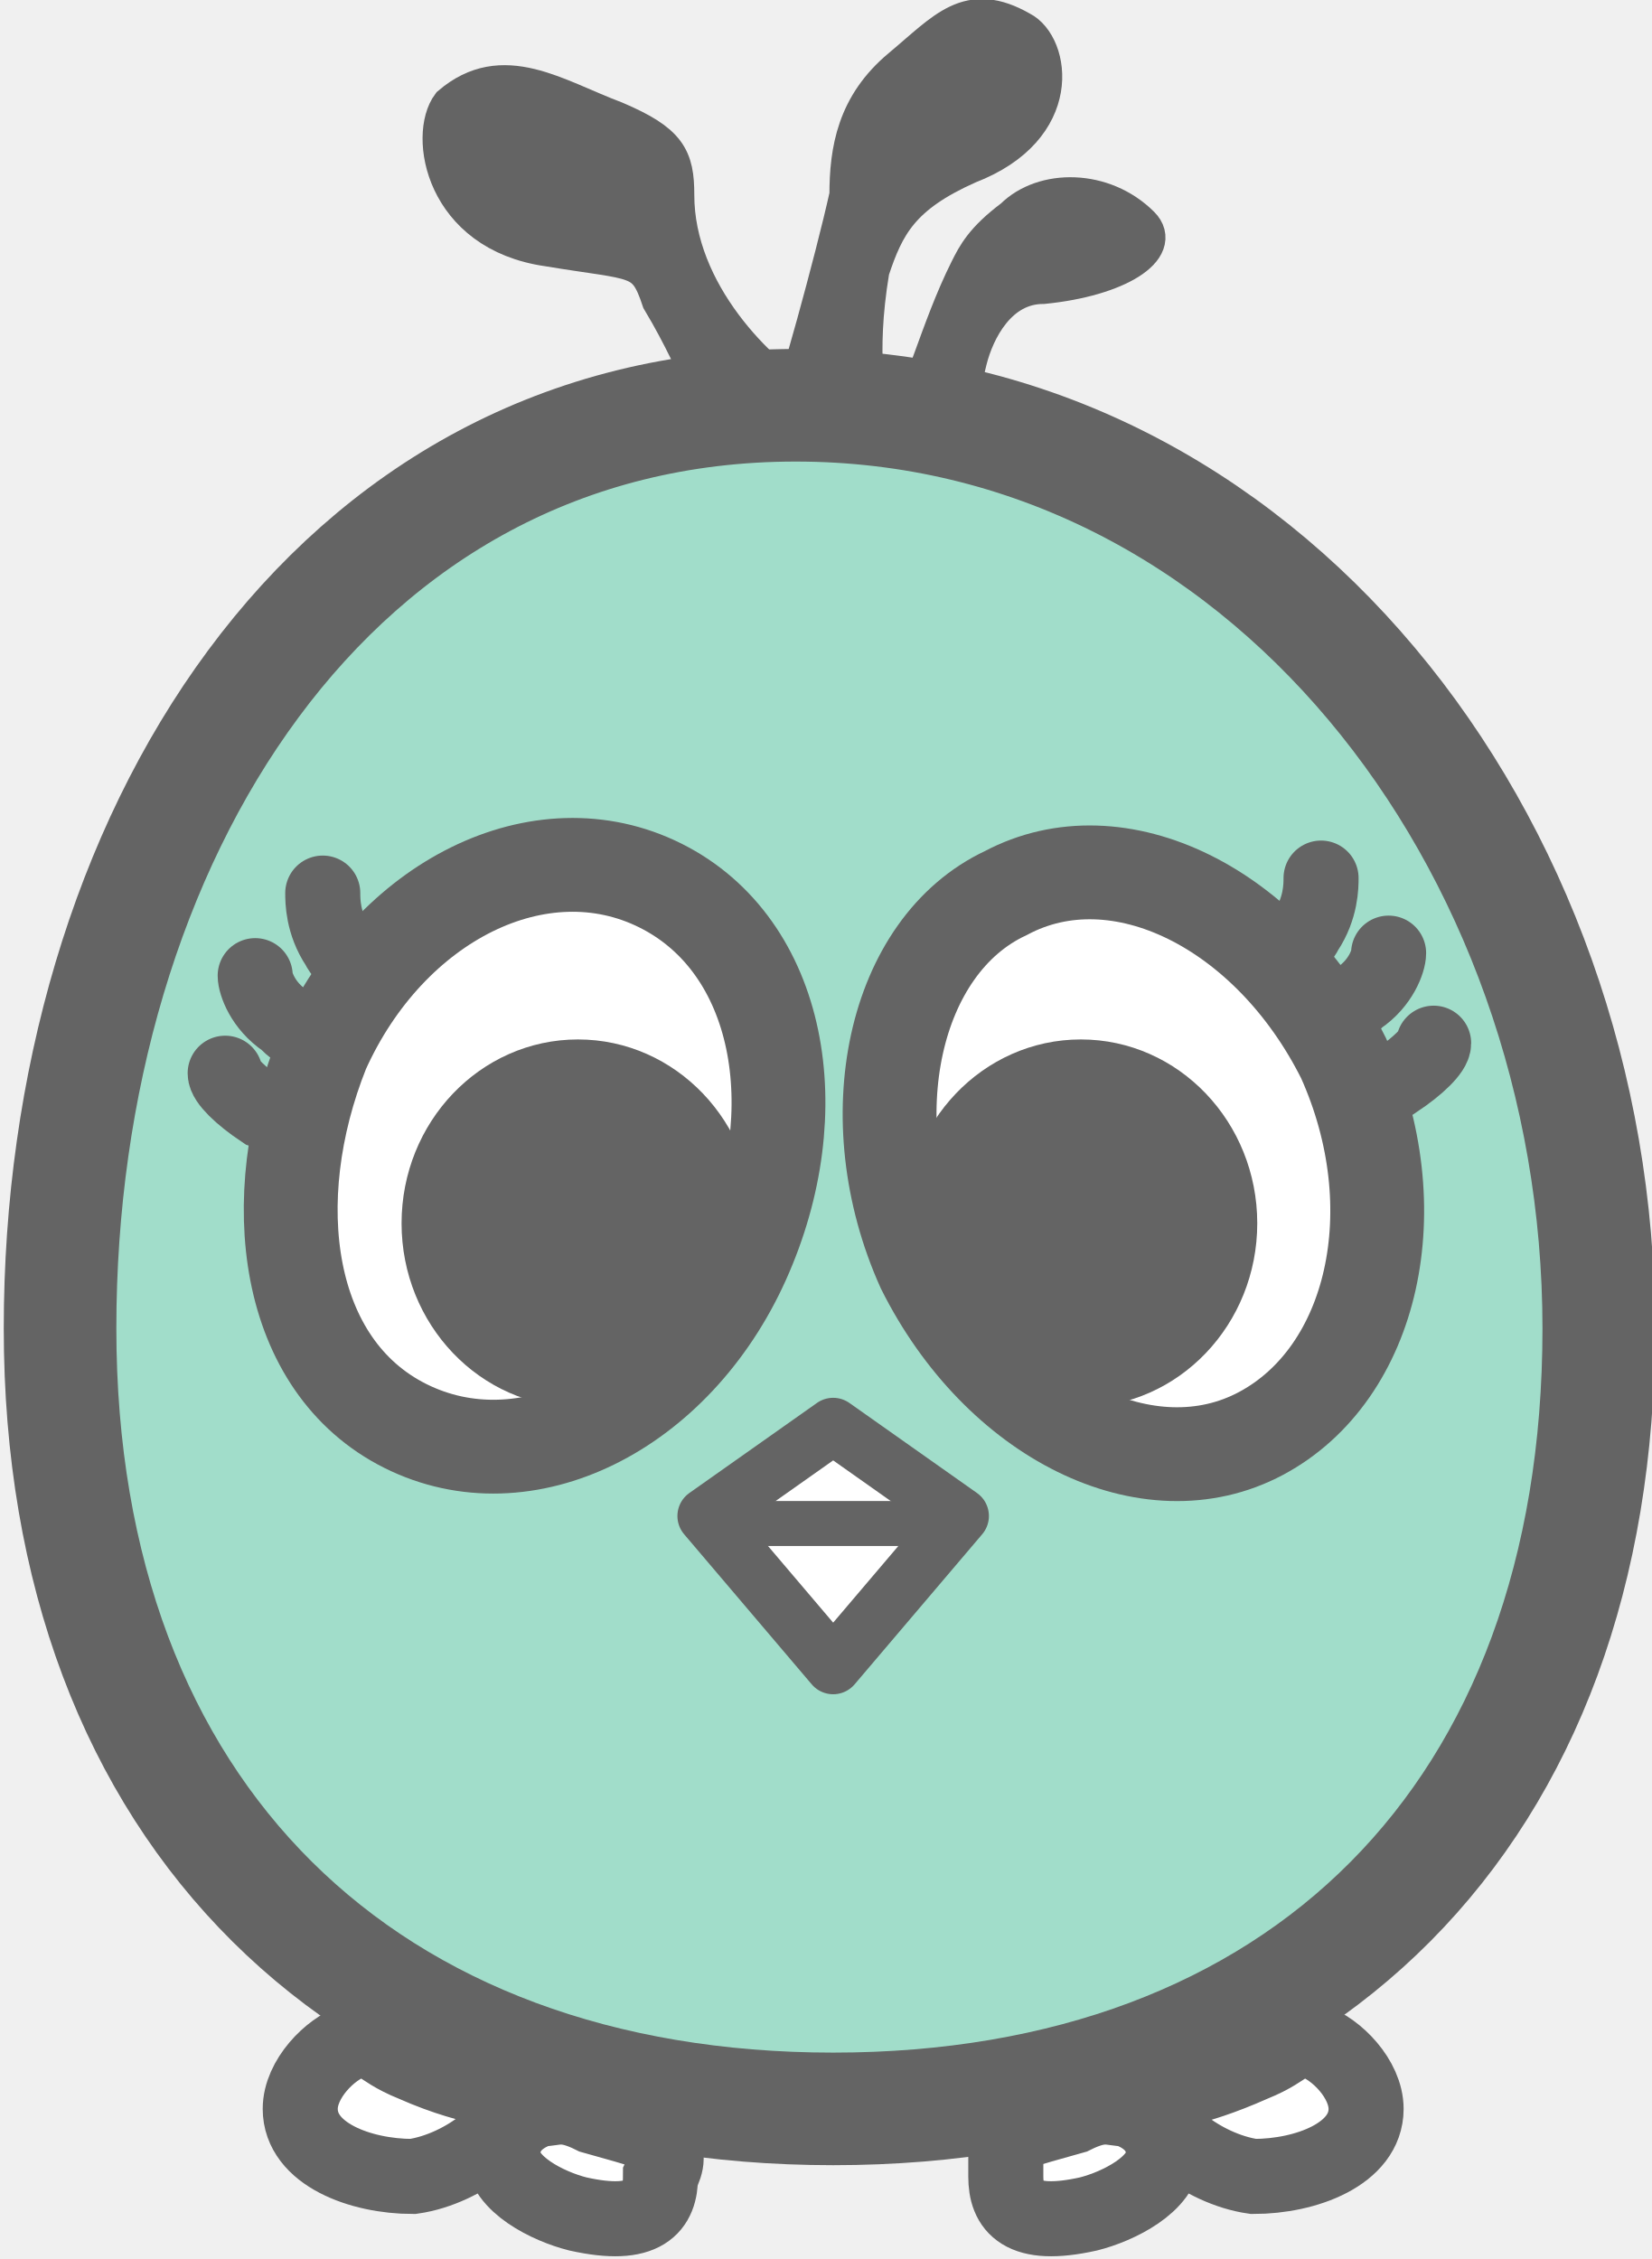
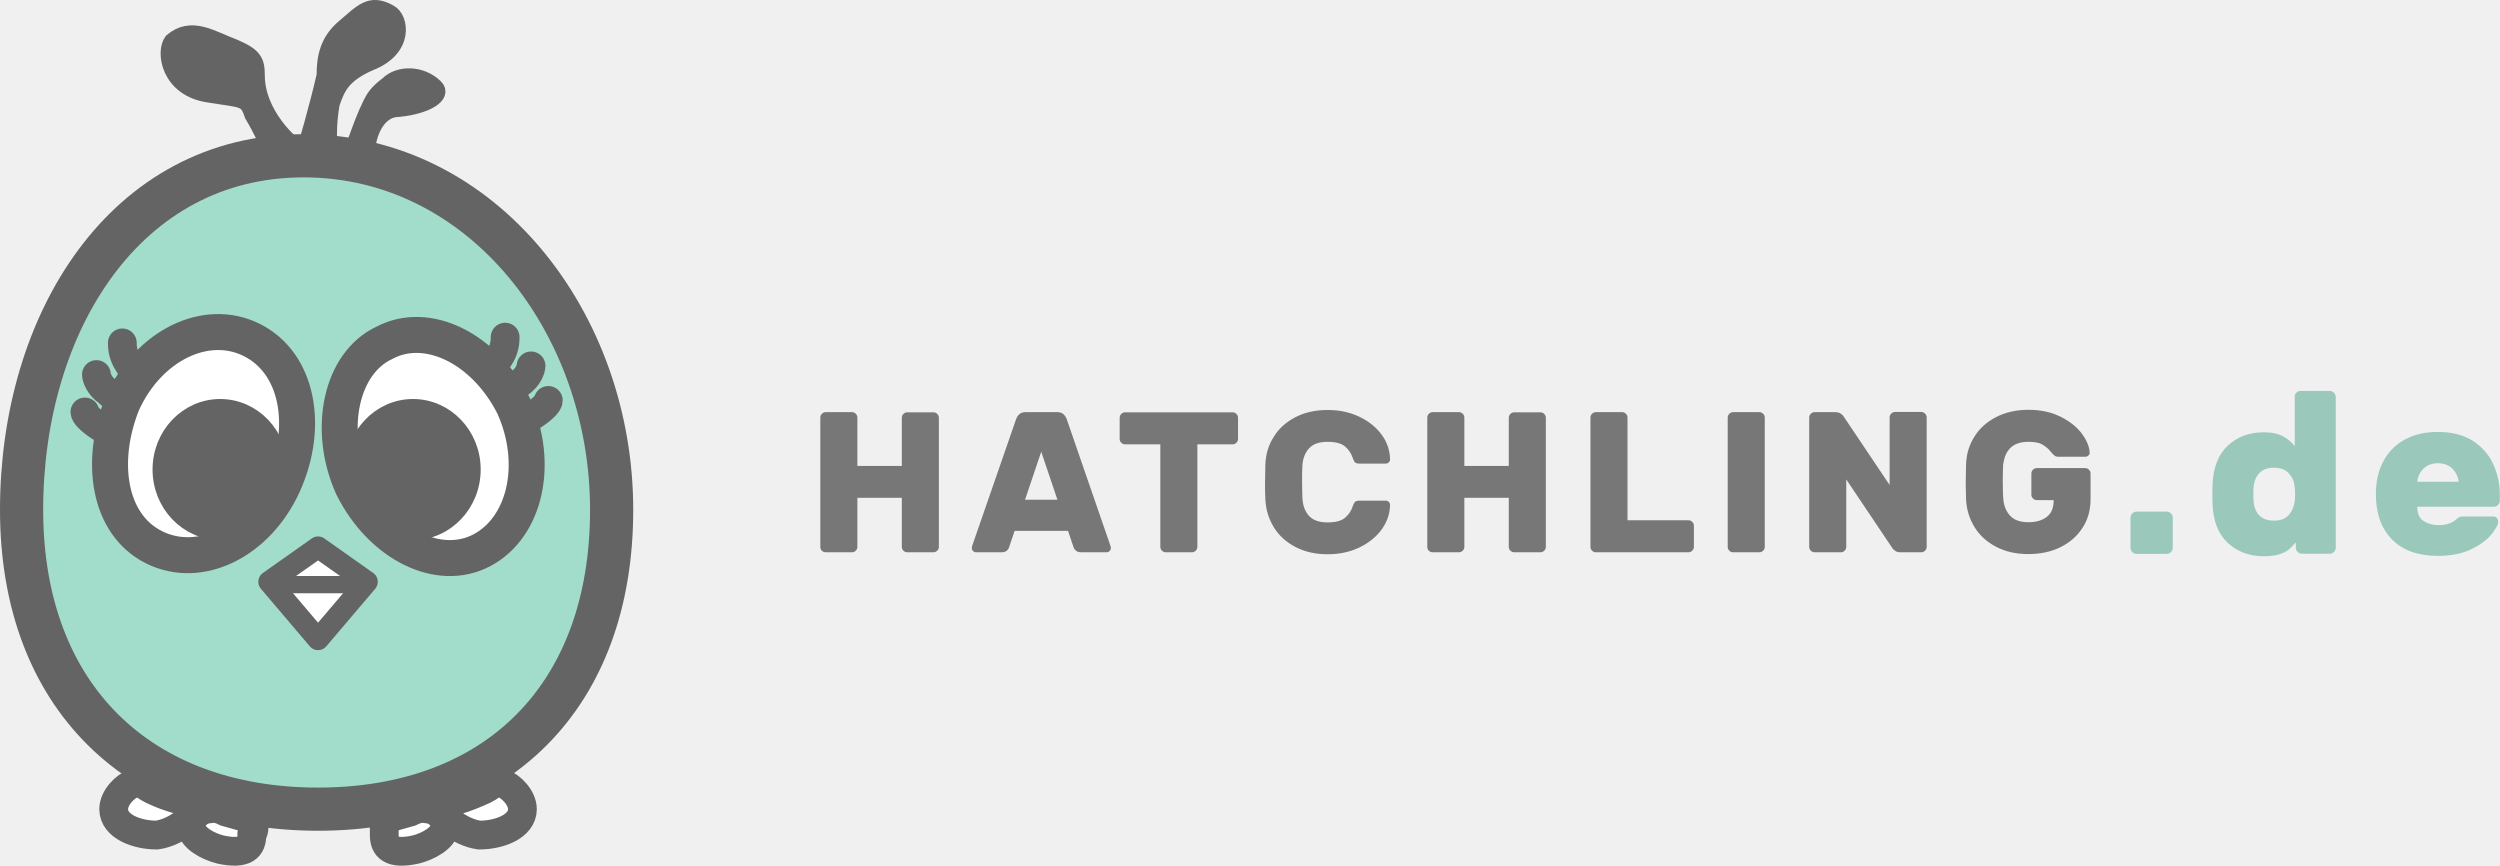
- <svg xmlns="http://www.w3.org/2000/svg" version="1.1" id="Layer_1" x="0px" y="0px" viewBox="0 0 22 30.1" style="enable-background:new 0 0 22 30.1;" xml:space="preserve">
+ <svg xmlns="http://www.w3.org/2000/svg" version="1.1" id="Layer_1" x="0px" y="0px" viewBox="0 0 1389.7 481.2" style="enable-background:new 0 0 1389.7 481.2;" xml:space="preserve">
  <style type="text/css">
	.st0{fill:#AAAAAA;}
- 	.st1{fill:#646464;stroke:#646464;stroke-width:0.5;stroke-miterlimit:10;}
- 	.st2{fill:#FFFFFF;stroke:#646464;stroke-miterlimit:10;}
- 	.st3{fill:#A1DDCA;stroke:#646464;stroke-width:1.5;stroke-miterlimit:10;}
+ 	.st1{fill:#646464;stroke:#646464;stroke-width:8;stroke-miterlimit:10;}
+ 	.st2{fill:#FFFFFF;stroke:#646464;stroke-width:16;stroke-miterlimit:10;}
+ 	.st3{fill:#A1DDCA;stroke:#646464;stroke-width:24;stroke-miterlimit:10;}
	.st4{display:none;}
- 	.st5{fill:#FFFFFF;stroke:#646464;stroke-width:1.25;stroke-miterlimit:10;}
- 	.st6{fill:none;stroke:#646464;stroke-linecap:round;stroke-miterlimit:10;}
- 	.st7{fill:#FFFFFF;stroke:#646464;stroke-width:0.75;stroke-linejoin:round;stroke-miterlimit:10;}
- 	.st8{fill:none;stroke:#646464;stroke-width:0.6;stroke-linejoin:round;stroke-miterlimit:10;}
+ 	.st5{fill:#FFFFFF;stroke:#646464;stroke-width:20;stroke-miterlimit:10;}
+ 	.st6{fill:none;stroke:#646464;stroke-width:16;stroke-linecap:round;stroke-miterlimit:10;}
+ 	.st7{fill:#FFFFFF;stroke:#646464;stroke-width:12;stroke-linejoin:round;stroke-miterlimit:10;}
+ 	.st8{fill:none;stroke:#646464;stroke-width:9.6;stroke-linejoin:round;stroke-miterlimit:10;}
+ 	.st9{fill:#777777;}
+ 	.st10{fill:#9AC9BC;}
</style>
-   <path class="st0" d="M16.5,26c-0.3-0.8-2.5-1.5-5.3-1.5c-2.9,0-5.3,0.7-5.3,1.7c0,0.2,0.1,0.4,0.4,0.6c0.2,0.1,0.4,0.2,0.6,0.3  c1,0.4,2.5,0.7,4.3,0.7c0.8,0,1.6-0.1,2.4-0.2C14.7,27.3,15.7,26.8,16.5,26z" />
+   <path class="st0" d="M263.2,416.2c-4.8-12.8-40-24-84.8-24c-46.4,0-84.8,11.2-84.8,27.2c0,3.2,1.6,6.4,6.4,9.6  c3.2,1.6,6.4,3.2,9.6,4.8c16,6.4,40,11.2,68.8,11.2c12.8,0,25.6-1.6,38.4-3.2C234.4,437,250.4,429,263.2,416.2z" />
  <g id="body">
-     <path class="st1" d="M8.8,4C8.6,3.4,8.5,3.5,7.3,3.3C5.9,3.1,5.7,1.8,6,1.4c0.7-0.6,1.4-0.1,2.2,0.2C8.9,1.9,9,2.1,9,2.6   c0,1.3,1.1,2.4,1.8,2.8C11,5.6,10.2,5.7,10,5.6C9.4,5.5,9.4,5,8.8,4z" />
-     <path class="st1" d="M11.6,3.6c0.2-0.6,0.4-1,1.3-1.4c1.3-0.5,1.1-1.6,0.7-1.8c-0.7-0.4-1,0-1.6,0.5S11.3,2,11.3,2.6   c-0.2,0.9-0.7,2.7-0.8,2.9s0.8,0.2,1,0C11.6,5.3,11.4,4.8,11.6,3.6z" />
-     <path class="st1" d="M12.9,4.8c0.1-0.4,0.4-1,1-1c1-0.1,1.6-0.5,1.3-0.8c-0.5-0.5-1.3-0.5-1.7-0.1c-0.4,0.3-0.5,0.5-0.6,0.7   c-0.4,0.8-0.6,1.7-0.9,2.1c-0.1,0.1,0.2,0.2,0.4,0.1C12.8,5.7,12.7,5.6,12.9,4.8z" />
-     <path class="st2" d="M6.8,28c0.1,0.3-0.6,0.9-1.3,1C4.8,29,4,28.7,4,28.1c0-0.4,0.4-0.8,0.7-0.9C5,27.1,5,27.3,5.5,27.5   C6.4,27.9,6.8,27.8,6.8,28z" />
-     <path class="st2" d="M8.8,29c0,0.4-0.2,0.7-1.1,0.5c-0.4-0.1-1-0.4-1-0.8c0-0.3,0.2-0.5,0.5-0.6c0.2,0,0.3-0.1,0.7,0.1   c0.7,0.2,0.8,0.2,0.9,0.4C8.9,28.7,8.9,28.8,8.8,29z" />
-     <path class="st2" d="M15.4,28c-0.1,0.3,0.6,0.9,1.3,1c0.7,0,1.5-0.3,1.5-0.9c0-0.4-0.4-0.8-0.7-0.9c-0.3-0.1-0.3,0.1-0.8,0.3   C15.8,27.9,15.6,27.8,15.4,28z" />
-     <path class="st2" d="M13.4,29c0,0.4,0.2,0.7,1.1,0.5c0.4-0.1,1-0.4,1-0.8c0-0.3-0.2-0.5-0.5-0.6c-0.2,0-0.3-0.1-0.7,0.1   c-0.7,0.2-0.8,0.2-0.9,0.4C13.4,28.7,13.4,28.8,13.4,29z" />
-     <path class="st3" d="M0.8,17.7c0-6.5,3.6-12.3,9.8-12.3s10.7,5.8,10.7,12.3s-4,10.4-10.2,10.4S0.8,24.2,0.8,17.7z" />
+     <path class="st1" d="M140,64.2c-3.2-9.6-4.8-8-24-11.2c-22.4-3.2-25.6-24-20.8-30.4c11.2-9.6,22.4-1.6,35.2,3.2   c11.2,4.8,12.8,8,12.8,16c0,20.8,17.6,38.4,28.8,44.8c3.2,3.2-9.6,4.8-12.8,3.2C149.6,88.2,149.6,80.2,140,64.2z" />
+     <path class="st1" d="M184.8,57.8c3.2-9.6,6.4-16,20.8-22.4c20.8-8,17.6-25.6,11.2-28.8c-11.2-6.4-16,0-25.6,8S180,32.2,180,41.8   c-3.2,14.4-11.2,43.2-12.8,46.4s12.8,3.2,16,0C184.8,85,181.6,77,184.8,57.8z" />
+     <path class="st1" d="M205.6,77c1.6-6.4,6.4-16,16-16c16-1.6,25.6-8,20.8-12.8c-8-8-20.8-8-27.2-1.6c-6.4,4.8-8,8-9.6,11.2   c-6.4,12.8-9.6,27.2-14.4,33.6c-1.6,1.6,3.2,3.2,6.4,1.6C204,91.4,202.4,89.8,205.6,77z" />
+     <path class="st2" d="M108,448.2c1.6,4.8-9.6,14.4-20.8,16c-11.2,0-24-4.8-24-14.4c0-6.4,6.4-12.8,11.2-14.4   c4.8-1.6,4.8,1.6,12.8,4.8C101.6,446.6,108,445,108,448.2z" />
+     <path class="st2" d="M140,464.2c0,6.4-3.2,11.2-17.6,8c-6.4-1.6-16-6.4-16-12.8c0-4.8,3.2-8,8-9.6c3.2,0,4.8-1.6,11.2,1.6   c11.2,3.2,12.8,3.2,14.4,6.4C141.6,459.4,141.6,461,140,464.2z" />
+     <path class="st2" d="M245.6,448.2c-1.6,4.8,9.6,14.4,20.8,16c11.2,0,24-4.8,24-14.4c0-6.4-6.4-12.8-11.2-14.4   c-4.8-1.6-4.8,1.6-12.8,4.8C252,446.6,248.8,445,245.6,448.2z" />
+     <path class="st2" d="M213.6,464.2c0,6.4,3.2,11.2,17.6,8c6.4-1.6,16-6.4,16-12.8c0-4.8-3.2-8-8-9.6c-3.2,0-4.8-1.6-11.2,1.6   c-11.2,3.2-12.8,3.2-14.4,6.4C213.6,459.4,213.6,461,213.6,464.2z" />
+     <path class="st3" d="M12,283.4c0-104,57.6-196.8,156.8-196.8S340,179.4,340,283.4s-64,166.4-163.2,166.4S12,387.4,12,283.4z" />
  </g>
  <g id="Layer_3" class="st4">
</g>
  <g id="face">
-     <path class="st5" d="M13.4,11.9c1.5-0.8,3.5,0.2,4.5,2.2c0.9,2,0.4,4.2-1.1,5s-3.5-0.2-4.5-2.2C11.4,14.9,11.9,12.6,13.4,11.9z" />
-     <path class="st6" d="M4.9,12.9c-0.1,0-0.3-0.1-0.4-0.3c-0.2-0.3-0.2-0.6-0.2-0.7" />
-     <path class="st6" d="M4.3,13.9c-0.1,0-0.3-0.1-0.5-0.3c-0.3-0.2-0.4-0.5-0.4-0.6" />
-     <path class="st6" d="M4.1,14.9c-0.1,0-0.3,0-0.6-0.1C3.2,14.6,3,14.4,3,14.3" />
-     <path class="st6" d="M17,12.7c0.1,0,0.3-0.1,0.4-0.3c0.2-0.3,0.2-0.6,0.2-0.7" />
-     <path class="st6" d="M17.6,13.6c0.1,0,0.3-0.1,0.5-0.3c0.3-0.2,0.4-0.5,0.4-0.6" />
-     <path class="st6" d="M18,14.5c0.1,0,0.3,0,0.6-0.1c0.3-0.2,0.5-0.4,0.5-0.5" />
-     <path class="st5" d="M4.3,14c0.9-2,2.9-3,4.5-2.2s2,3,1.1,5S7,19.8,5.4,19S3.5,16,4.3,14z" />
-     <ellipse class="st1" cx="7.7" cy="16.3" rx="2.1" ry="2.2" />
-     <ellipse class="st1" cx="14.4" cy="16.3" rx="2.1" ry="2.2" />
-     <polygon class="st7" points="9.4,20.2 11.1,19 12.8,20.2 11.1,22.2  " />
-     <line class="st8" x1="9.6" y1="20.3" x2="12.4" y2="20.3" />
+     <path class="st5" d="M213.6,190.6c24-12.8,56,3.2,72,35.2c14.4,32,6.4,67.2-17.6,80s-56-3.2-72-35.2   C181.6,238.6,189.6,201.8,213.6,190.6z" />
+     <path class="st6" d="M77.6,206.6c-1.6,0-4.8-1.6-6.4-4.8C68,197,68,192.2,68,190.6" />
+     <path class="st6" d="M68,222.6c-1.6,0-4.8-1.6-8-4.8c-4.8-3.2-6.4-8-6.4-9.6" />
+     <path class="st6" d="M64.8,238.6c-1.6,0-4.8,0-9.6-1.6c-4.8-3.2-8-6.4-8-8" />
+     <path class="st6" d="M271.2,203.4c1.6,0,4.8-1.6,6.4-4.8c3.2-4.8,3.2-9.6,3.2-11.2" />
+     <path class="st6" d="M280.8,217.8c1.6,0,4.8-1.6,8-4.8c4.8-3.2,6.4-8,6.4-9.6" />
+     <path class="st6" d="M287.2,232.2c1.6,0,4.8,0,9.6-1.6c4.8-3.2,8-6.4,8-8" />
+     <path class="st5" d="M68,224.2c14.4-32,46.4-48,72-35.2s32,48,17.6,80s-46.4,48-72,35.2S55.2,256.2,68,224.2z" />
+     <ellipse class="st1" cx="122.4" cy="261" rx="33.6" ry="35.2" />
+     <ellipse class="st1" cx="229.6" cy="261" rx="33.6" ry="35.2" />
+     <polygon class="st7" points="149.6,323.4 176.8,304.2 204,323.4 176.8,355.4  " />
+     <line class="st8" x1="152.8" y1="325" x2="197.6" y2="325" />
+   </g>
+   <g>
+     <g>
+       <path class="st9" d="M521,230.1c0.6,0.6,0.9,1.3,0.9,2.1V304c0,0.8-0.3,1.5-0.9,2.1c-0.6,0.6-1.3,0.9-2.1,0.9h-14.6    c-0.8,0-1.5-0.3-2.1-0.9c-0.6-0.6-0.9-1.3-0.9-2.1v-27.3h-24.7V304c0,0.8-0.3,1.5-0.9,2.1c-0.6,0.6-1.3,0.9-2.1,0.9H459    c-0.8,0-1.5-0.3-2.1-0.8c-0.6-0.6-0.9-1.3-0.9-2.2v-71.9c0-0.8,0.3-1.5,0.9-2.1c0.6-0.6,1.3-0.9,2.1-0.9h14.6    c0.8,0,1.5,0.3,2.1,0.9c0.6,0.6,0.9,1.3,0.9,2.1V259h24.7v-26.8c0-0.8,0.3-1.5,0.9-2.1c0.6-0.6,1.3-0.9,2.1-0.9h14.6    C519.7,229.2,520.4,229.5,521,230.1z" />
+       <path class="st9" d="M617.1,302.9c0.3,0.7,0.4,1.3,0.4,1.7c0,0.7-0.2,1.2-0.7,1.7c-0.5,0.5-1.1,0.7-1.7,0.7h-14    c-1.3,0-2.2-0.3-2.9-0.8c-0.7-0.6-1.2-1.2-1.4-1.9l-3.1-9.2H564l-3.1,9.2c-0.2,0.7-0.7,1.4-1.4,1.9c-0.7,0.6-1.7,0.8-2.9,0.8h-14    c-0.7,0-1.2-0.2-1.7-0.7c-0.5-0.5-0.7-1.1-0.7-1.7c0-0.4,0.1-0.9,0.4-1.7l24.3-70.1c0.4-1,1-1.9,1.8-2.6c0.8-0.7,1.9-1.1,3.2-1.1    h18c1.3,0,2.4,0.4,3.2,1.1c0.8,0.7,1.4,1.6,1.8,2.6L617.1,302.9z M587.8,277.8l-9-26.7l-9,26.7H587.8z" />
+       <path class="st9" d="M687.3,230.1c0.6,0.6,0.9,1.3,0.9,2.1V244c0,0.8-0.3,1.5-0.9,2.1c-0.6,0.6-1.3,0.9-2.1,0.9h-19.6V304    c0,0.8-0.3,1.5-0.9,2.1c-0.6,0.6-1.3,0.9-2.1,0.9H648c-0.8,0-1.5-0.3-2.1-0.9c-0.6-0.6-0.9-1.3-0.9-2.1V247h-19.6    c-0.8,0-1.5-0.3-2.1-0.9s-0.9-1.3-0.9-2.1v-11.8c0-0.8,0.3-1.5,0.9-2.1c0.6-0.6,1.3-0.9,2.1-0.9h59.7    C686,229.2,686.7,229.5,687.3,230.1z" />
+       <path class="st9" d="M727.7,286.8c2.2,2.4,5.6,3.6,10.3,3.6c4.5,0,7.7-0.9,9.7-2.6c2-1.7,3.4-3.8,4.2-6.2c0.4-1.3,0.9-2.1,1.3-2.6    c0.4-0.4,1.3-0.7,2.5-0.7h14.6c0.7,0,1.2,0.2,1.7,0.7c0.5,0.5,0.7,1.1,0.7,1.7c-0.1,5-1.7,9.5-4.7,13.7c-3.1,4.2-7.3,7.5-12.5,10    c-5.3,2.5-11.1,3.7-17.5,3.7c-6.9,0-12.9-1.4-18-4.1c-5.1-2.7-9.1-6.3-11.9-10.9c-2.8-4.6-4.4-9.6-4.7-15.2    c-0.2-3.6-0.2-6.5-0.2-8.8c0-2.8,0.1-6.4,0.2-11c0.2-5.6,1.7-10.6,4.6-15.2c2.8-4.6,6.8-8.2,11.9-10.9s11.2-4.1,18.1-4.1    c6.4,0,12.2,1.2,17.5,3.7c5.3,2.5,9.4,5.8,12.5,10c3.1,4.2,4.6,8.8,4.7,13.7c0,0.7-0.2,1.2-0.7,1.7c-0.5,0.5-1.1,0.7-1.7,0.7    h-14.6c-1.2,0-2-0.2-2.5-0.7c-0.4-0.4-0.9-1.3-1.3-2.6c-0.8-2.4-2.2-4.5-4.2-6.2c-2-1.7-5.2-2.6-9.7-2.6c-4.7,0-8.1,1.2-10.3,3.6    c-2.2,2.4-3.4,5.5-3.7,9.3c-0.2,2.5-0.2,5.6-0.2,9.3c0,3.6,0.1,6.7,0.2,9.4C724.3,281.3,725.5,284.4,727.7,286.8z" />
+       <path class="st9" d="M858.4,230.1c0.6,0.6,0.9,1.3,0.9,2.1V304c0,0.8-0.3,1.5-0.9,2.1c-0.6,0.6-1.3,0.9-2.1,0.9h-14.6    c-0.8,0-1.5-0.3-2.1-0.9c-0.6-0.6-0.9-1.3-0.9-2.1v-27.3H814V304c0,0.8-0.3,1.5-0.9,2.1c-0.6,0.6-1.3,0.9-2.1,0.9h-14.6    c-0.8,0-1.5-0.3-2.1-0.8c-0.6-0.6-0.9-1.3-0.9-2.2v-71.9c0-0.8,0.3-1.5,0.9-2.1c0.6-0.6,1.3-0.9,2.1-0.9H811    c0.8,0,1.5,0.3,2.1,0.9c0.6,0.6,0.9,1.3,0.9,2.1V259h24.7v-26.8c0-0.8,0.3-1.5,0.9-2.1c0.6-0.6,1.3-0.9,2.1-0.9h14.6    C857.1,229.2,857.8,229.5,858.4,230.1z" />
+       <path class="st9" d="M940.7,290.1c0.6,0.6,0.9,1.3,0.9,2.1V304c0,0.8-0.3,1.5-0.9,2.1c-0.6,0.6-1.3,0.9-2.1,0.9h-51.5    c-0.8,0-1.5-0.3-2.1-0.9c-0.6-0.6-0.9-1.3-0.9-2.1v-71.9c0-0.8,0.3-1.5,0.9-2.1c0.6-0.6,1.3-0.9,2.1-0.9h14.6    c0.8,0,1.5,0.3,2.1,0.9c0.6,0.6,0.9,1.3,0.9,2.1v57.1h33.9C939.4,289.2,940.1,289.5,940.7,290.1z" />
+       <path class="st9" d="M961.3,306.1c-0.6-0.6-0.9-1.3-0.9-2.1v-71.9c0-0.8,0.3-1.5,0.9-2.1c0.6-0.6,1.3-0.9,2.1-0.9h14.6    c0.8,0,1.5,0.3,2.1,0.9c0.6,0.6,0.9,1.3,0.9,2.1V304c0,0.8-0.3,1.5-0.9,2.1c-0.6,0.6-1.3,0.9-2.1,0.9h-14.6    C962.6,307,961.9,306.8,961.3,306.1z" />
+       <path class="st9" d="M1053.5,306.2c-0.8-0.6-1.4-1.1-1.7-1.7l-25.5-38V304c0,0.8-0.3,1.5-0.9,2.1c-0.6,0.6-1.3,0.9-2.1,0.9h-14.6    c-0.8,0-1.5-0.3-2.1-0.9c-0.6-0.6-0.9-1.3-0.9-2.1v-71.9c0-0.8,0.3-1.5,0.9-2.1c0.6-0.6,1.3-0.9,2.1-0.9h11.6    c1.1,0,2.1,0.3,2.9,0.8c0.8,0.6,1.4,1.1,1.7,1.7l25.5,38v-37.6c0-0.8,0.3-1.5,0.9-2.1c0.6-0.6,1.3-0.9,2.1-0.9h14.6    c0.8,0,1.5,0.3,2.1,0.9c0.6,0.6,0.9,1.3,0.9,2.1V304c0,0.8-0.3,1.5-0.9,2.1c-0.6,0.6-1.3,0.9-2.1,0.9h-11.6    C1055.2,307,1054.3,306.8,1053.5,306.2z" />
+       <path class="st9" d="M1113.3,267.3c0,4.6,0.1,8,0.3,10.1c0.3,3.8,1.6,6.9,3.8,9.3c2.2,2.4,5.6,3.6,10.2,3.6c4.2,0,7.6-1,10.2-3    c2.6-2,3.8-5.1,3.8-9.3h-9.4c-0.8,0-1.5-0.3-2.1-0.9s-0.9-1.3-0.9-2.1v-11.8c0-0.8,0.3-1.5,0.9-2.1s1.3-0.9,2.1-0.9h26.9    c0.8,0,1.5,0.3,2.1,0.9s0.9,1.3,0.9,2.1v14.2c0,6.2-1.5,11.6-4.6,16.2c-3,4.6-7.2,8.2-12.4,10.7c-5.2,2.5-11.1,3.7-17.6,3.7    c-6.9,0-12.9-1.4-18-4.1c-5.1-2.7-9.1-6.3-11.9-10.9c-2.8-4.6-4.4-9.6-4.7-15.2c-0.1-3.6-0.2-6.5-0.2-8.8c0-2.8,0.1-6.4,0.2-11    c0.2-5.6,1.7-10.6,4.6-15.2c2.8-4.6,6.8-8.2,12-10.9s11.2-4.1,18.1-4.1c6.6,0,12.4,1.2,17.5,3.7c5.1,2.5,9,5.5,11.9,9.2    c2.8,3.7,4.4,7.3,4.6,10.8c0.1,0.7-0.1,1.2-0.7,1.7c-0.5,0.5-1.1,0.7-1.8,0.7h-14.8c-1,0-1.7-0.2-2.3-0.7    c-0.6-0.5-1.3-1.2-2.2-2.3c-1.3-1.6-2.9-2.9-4.7-3.9c-1.8-1-4.4-1.4-7.6-1.4c-8.4,0-13,4.3-14,12.9    C1113.4,260.5,1113.3,263.4,1113.3,267.3z" />
+     </g>
+     <g>
+       <path class="st10" d="M1206.8,306.9c-0.7,0.7-1.5,1-2.4,1h-16.7c-0.9,0-1.7-0.3-2.4-1c-0.7-0.7-1-1.5-1-2.4v-16.7    c0-0.9,0.3-1.7,1-2.4c0.7-0.7,1.5-1,2.4-1h16.7c0.9,0,1.7,0.3,2.4,1c0.7,0.7,1,1.5,1,2.4v16.7    C1207.8,305.4,1207.5,306.2,1206.8,306.9z" />
+       <path class="st10" d="M1275.5,220.7c0-0.9,0.3-1.7,1-2.4c0.7-0.7,1.5-1,2.4-1h16.1c0.9,0,1.7,0.3,2.4,1c0.7,0.7,1,1.5,1,2.4v83.7    c0,0.9-0.3,1.7-1,2.4c-0.7,0.7-1.5,1-2.4,1h-15.4c-0.9,0-1.7-0.3-2.4-1c-0.7-0.7-1-1.5-1-2.4v-2.9c-1.4,1.6-2.7,2.9-3.9,4    c-1.2,1-3,1.9-5.2,2.6c-2.2,0.7-5.1,1.1-8.6,1.1c-8.1,0-14.8-2.5-20.1-7.4c-5.3-4.9-8.2-12.2-8.5-21.8l-0.1-5.2l0.1-5.1    c0.3-9.6,3.1-16.9,8.4-21.9c5.3-5,12-7.5,20.2-7.5c4.4,0,8,0.8,10.7,2.3c2.7,1.5,4.9,3.3,6.4,5.4V220.7z M1255.7,286.3    c1.8,2,4.6,3.1,8.4,3.1c3.5,0,6.1-1,8-2.9c1.8-2,2.9-4.4,3.4-7.3c0.2-0.8,0.3-2.3,0.3-4.5c0-2.1-0.1-3.6-0.3-4.5    c-0.3-2.8-1.4-5.2-3.3-7.2c-1.9-2-4.6-3-8-3c-3.7,0-6.5,1-8.4,3.1c-1.8,2-2.9,4.7-3.1,8c-0.1,0.8-0.1,2-0.1,3.6    c0,1.5,0,2.7,0.1,3.6C1252.9,281.6,1253.9,284.3,1255.7,286.3z" />
+       <path class="st10" d="M1347.2,289.6c2.3,1.5,5,2.3,8,2.3c2.4,0,4.3-0.2,5.9-0.8c1.5-0.5,2.9-1.2,4-2.2c0.9-0.8,1.6-1.3,2-1.5    c0.4-0.2,1.1-0.3,2.2-0.3h16.6c0.8,0,1.5,0.2,2,0.8s0.8,1.2,0.8,2c0,1.7-1.3,4.1-3.8,7.2c-2.5,3.1-6.3,5.9-11.4,8.3    c-5,2.4-11.1,3.6-18.3,3.6c-11,0-19.5-3-25.5-9.1c-6-6.1-9-14.5-9-25.3c0-6.7,1.3-12.7,4-17.9c2.7-5.2,6.6-9.3,11.8-12.2    c5.2-2.9,11.4-4.4,18.6-4.4c7.9,0,14.4,1.7,19.6,5c5.1,3.4,8.9,7.7,11.3,13s3.6,10.9,3.6,16.6v3.6c0,0.9-0.3,1.7-1,2.4    c-0.7,0.7-1.5,1-2.4,1h-42.5C1343.7,285.5,1344.9,288.1,1347.2,289.6z M1366.7,267.8c-0.3-2.9-1.5-5.3-3.5-7.3c-2-2-4.7-3-8-3    s-6,1-8,3c-2,2-3.2,4.4-3.5,7.3H1366.7z" />
+     </g>
  </g>
</svg>
